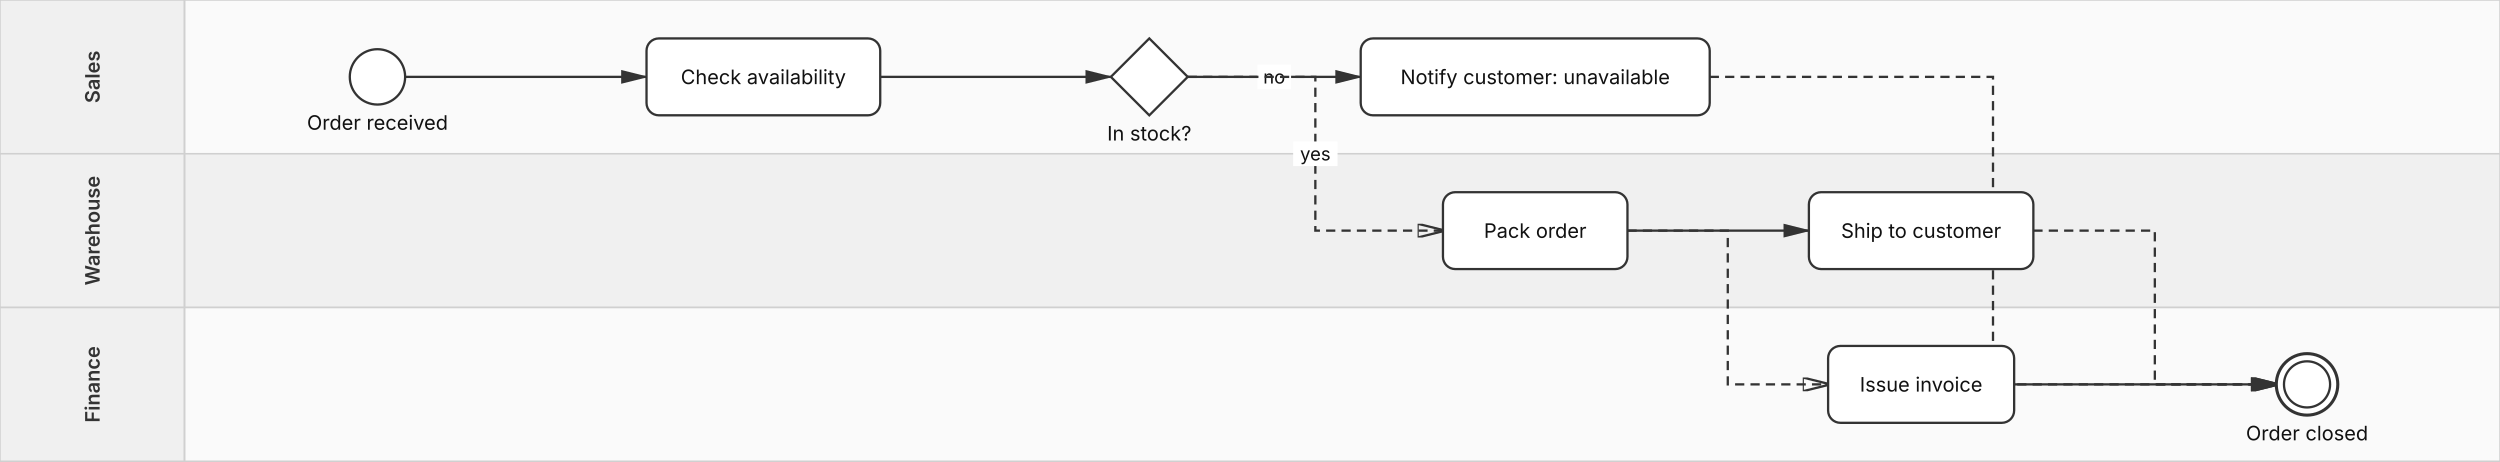
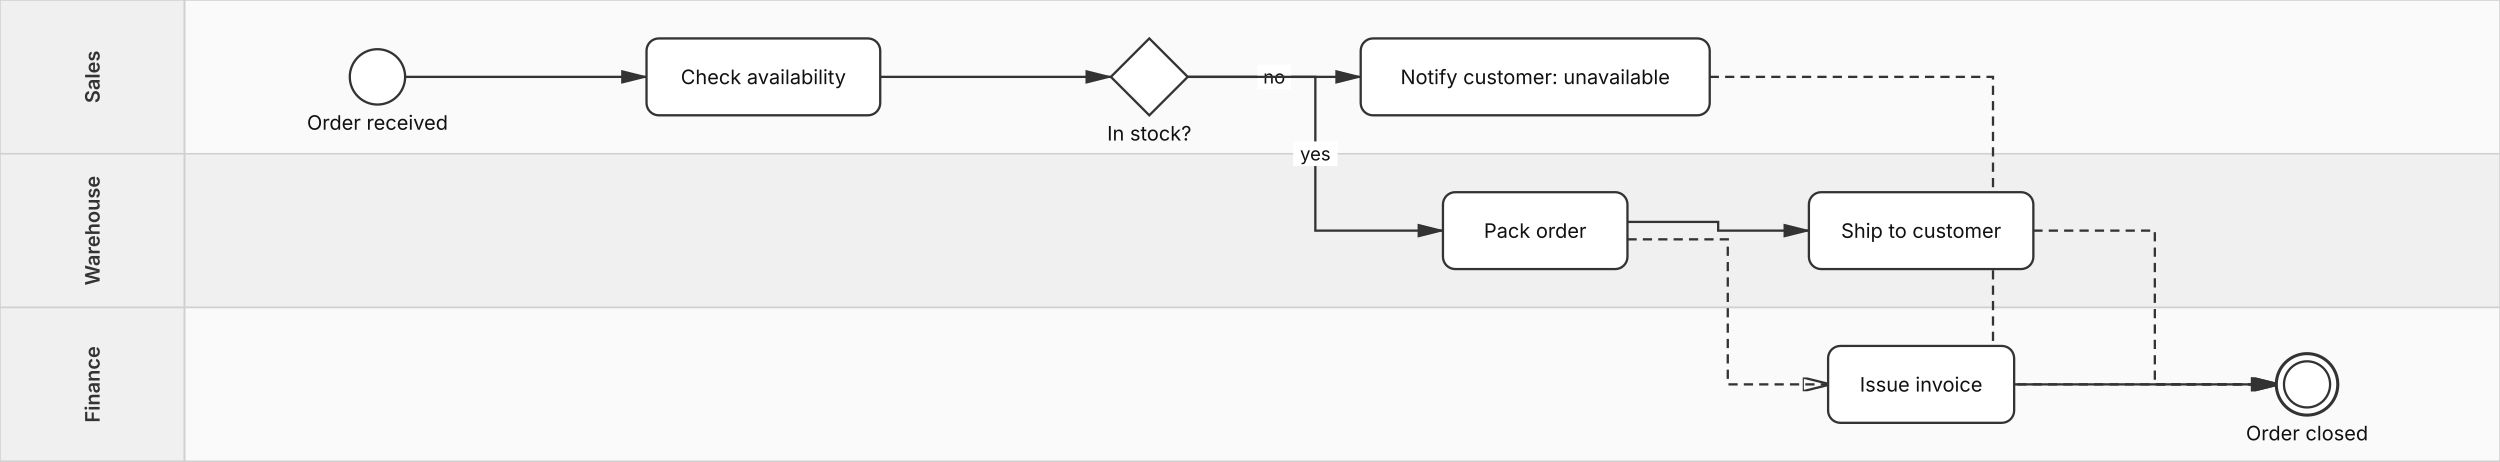
<svg xmlns="http://www.w3.org/2000/svg" width="1626" height="300" viewBox="0 0 1626 300">
  <defs>
    <marker id="arrow-seq" viewBox="0 0 12 6" refX="11" refY="3" markerWidth="12" markerHeight="6" orient="auto">
      <path d="M 0 0 L 12 3 L 0 6 z" fill="#333333" />
    </marker>
    <marker id="arrow-msg" viewBox="0 0 12 6" refX="11" refY="3" markerWidth="12" markerHeight="6" orient="auto">
      <path d="M 0 0 L 12 3 L 0 6 z" fill="none" stroke="#333333" stroke-width="1" />
    </marker>
  </defs>
  <rect x="0" y="0" width="1626" height="300" fill="#ffffff" />
  <g class="lanes">
    <rect x="120" y="0" width="1506" height="100" fill="#fafafa" />
    <rect x="0" y="0" width="120" height="100" fill="#f0f0f0" />
    <rect x="0" y="0" width="120" height="100" fill="none" stroke="#d0d0d0" stroke-width="1" />
    <rect x="120" y="0" width="1506" height="100" fill="none" stroke="#d0d0d0" stroke-width="1" />
    <text x="60" y="50" font-family="system-ui, -apple-system, sans-serif" font-size="13" font-weight="600" fill="#333333" text-anchor="middle" dominant-baseline="middle" transform="rotate(-90 60 50)">Sales</text>
    <rect x="120" y="100" width="1506" height="100" fill="#f0f0f0" />
    <rect x="0" y="100" width="120" height="100" fill="#f0f0f0" />
    <rect x="0" y="100" width="120" height="100" fill="none" stroke="#d0d0d0" stroke-width="1" />
    <rect x="120" y="100" width="1506" height="100" fill="none" stroke="#d0d0d0" stroke-width="1" />
    <text x="60" y="150" font-family="system-ui, -apple-system, sans-serif" font-size="13" font-weight="600" fill="#333333" text-anchor="middle" dominant-baseline="middle" transform="rotate(-90 60 150)">Warehouse</text>
    <rect x="120" y="200" width="1506" height="100" fill="#fafafa" />
    <rect x="0" y="200" width="120" height="100" fill="#f0f0f0" />
    <rect x="0" y="200" width="120" height="100" fill="none" stroke="#d0d0d0" stroke-width="1" />
    <rect x="120" y="200" width="1506" height="100" fill="none" stroke="#d0d0d0" stroke-width="1" />
    <text x="60" y="250" font-family="system-ui, -apple-system, sans-serif" font-size="13" font-weight="600" fill="#333333" text-anchor="middle" dominant-baseline="middle" transform="rotate(-90 60 250)">Finance</text>
  </g>
  <g class="edges">
    <path d="M 263.5 50 L 420.5 50" fill="none" stroke="#333333" stroke-width="1.5" marker-end="url(#arrow-seq)" />
    <path d="M 572.5 50 L 722.5 50" fill="none" stroke="#333333" stroke-width="1.5" marker-end="url(#arrow-seq)" />
    <path d="M 772.5 50 L 885 50" fill="none" stroke="#333333" stroke-width="1.5" marker-end="url(#arrow-seq)" />
    <rect x="817.79" y="42" width="21.92" height="16" fill="#ffffff" />
    <text x="828.75" y="50" font-family="system-ui, -apple-system, sans-serif" font-size="12" fill="#111111" text-anchor="middle" dominant-baseline="middle">no</text>
    <path d="M 1112 50 L 1296.25 50 L 1296.25 250 L 1480.5 250" fill="none" stroke="#333333" stroke-width="1.5" stroke-dasharray="6 4" marker-end="url(#arrow-msg)" />
-     <path d="M 772.5 50 L 855.5 50 L 855.5 150 L 938.5 150" fill="none" stroke="#333333" stroke-width="1.5" stroke-dasharray="6 4" marker-end="url(#arrow-msg)" />
+     <path d="M 772.5 50 L 855.5 50 L 855.5 150 L 938.5 150" fill="none" stroke="#333333" stroke-width="1.5" marker-end="url(#arrow-seq)" />
    <rect x="841.06" y="92" width="28.88" height="16" fill="#ffffff" />
    <text x="855.5" y="100" font-family="system-ui, -apple-system, sans-serif" font-size="12" fill="#111111" text-anchor="middle" dominant-baseline="middle">yes</text>
-     <path d="M 1058.5 150 L 1176.5 150" fill="none" stroke="#333333" stroke-width="1.5" marker-end="url(#arrow-seq)" />
-     <path d="M 1058.5 150 L 1123.75 150 L 1123.75 250 L 1189 250" fill="none" stroke="#333333" stroke-width="1.5" stroke-dasharray="6 4" marker-end="url(#arrow-msg)" />
+     <path d="M 1058.5 144.333 L 1117.5 144.333 L 1117.5 150 L 1176.5 150" fill="none" stroke="#333333" stroke-width="1.5" marker-end="url(#arrow-seq)" />
+     <path d="M 1058.5 155.667 L 1123.75 155.667 L 1123.75 250 L 1189 250" fill="none" stroke="#333333" stroke-width="1.5" stroke-dasharray="6 4" marker-end="url(#arrow-msg)" />
    <path d="M 1322.5 150 L 1401.5 150 L 1401.5 250 L 1480.5 250" fill="none" stroke="#333333" stroke-width="1.5" stroke-dasharray="6 4" marker-end="url(#arrow-msg)" />
    <path d="M 1310 250 L 1480.5 250" fill="none" stroke="#333333" stroke-width="1.5" marker-end="url(#arrow-seq)" />
  </g>
  <g class="nodes">
    <circle cx="245.5" cy="50" r="18" fill="#ffffff" stroke="#333333" stroke-width="1.5" />
    <text x="245.5" y="84.4" font-family="system-ui, -apple-system, sans-serif" font-size="13" fill="#111111" text-anchor="middle">Order received</text>
    <rect x="420.5" y="25" width="152" height="50" rx="8" ry="8" fill="#ffffff" stroke="#333333" stroke-width="1.5" />
    <text x="496.5" y="50" font-family="system-ui, -apple-system, sans-serif" font-size="13" fill="#111111" text-anchor="middle" dominant-baseline="middle">Check availability</text>
    <polygon points="747.5,25 772.5,50 747.5,75 722.5,50" fill="#ffffff" stroke="#333333" stroke-width="1.5" />
    <text x="747.5" y="91.4" font-family="system-ui, -apple-system, sans-serif" font-size="13" fill="#111111" text-anchor="middle">In stock?</text>
    <rect x="885" y="25" width="227" height="50" rx="8" ry="8" fill="#ffffff" stroke="#333333" stroke-width="1.5" />
    <text x="998.5" y="50" font-family="system-ui, -apple-system, sans-serif" font-size="13" fill="#111111" text-anchor="middle" dominant-baseline="middle">Notify customer: unavailable</text>
    <rect x="938.5" y="125" width="120" height="50" rx="8" ry="8" fill="#ffffff" stroke="#333333" stroke-width="1.5" />
    <text x="998.5" y="150" font-family="system-ui, -apple-system, sans-serif" font-size="13" fill="#111111" text-anchor="middle" dominant-baseline="middle">Pack order</text>
    <rect x="1176.5" y="125" width="146" height="50" rx="8" ry="8" fill="#ffffff" stroke="#333333" stroke-width="1.5" />
    <text x="1249.5" y="150" font-family="system-ui, -apple-system, sans-serif" font-size="13" fill="#111111" text-anchor="middle" dominant-baseline="middle">Ship to customer</text>
    <rect x="1189" y="225" width="121" height="50" rx="8" ry="8" fill="#ffffff" stroke="#333333" stroke-width="1.5" />
    <text x="1249.5" y="250" font-family="system-ui, -apple-system, sans-serif" font-size="13" fill="#111111" text-anchor="middle" dominant-baseline="middle">Issue invoice</text>
    <circle cx="1500.5" cy="250" r="20" fill="#ffffff" stroke="#333333" stroke-width="2" />
    <circle cx="1500.5" cy="250" r="15" fill="none" stroke="#333333" stroke-width="1.5" />
    <text x="1500.5" y="286.4" font-family="system-ui, -apple-system, sans-serif" font-size="13" fill="#111111" text-anchor="middle">Order closed</text>
  </g>
</svg>
